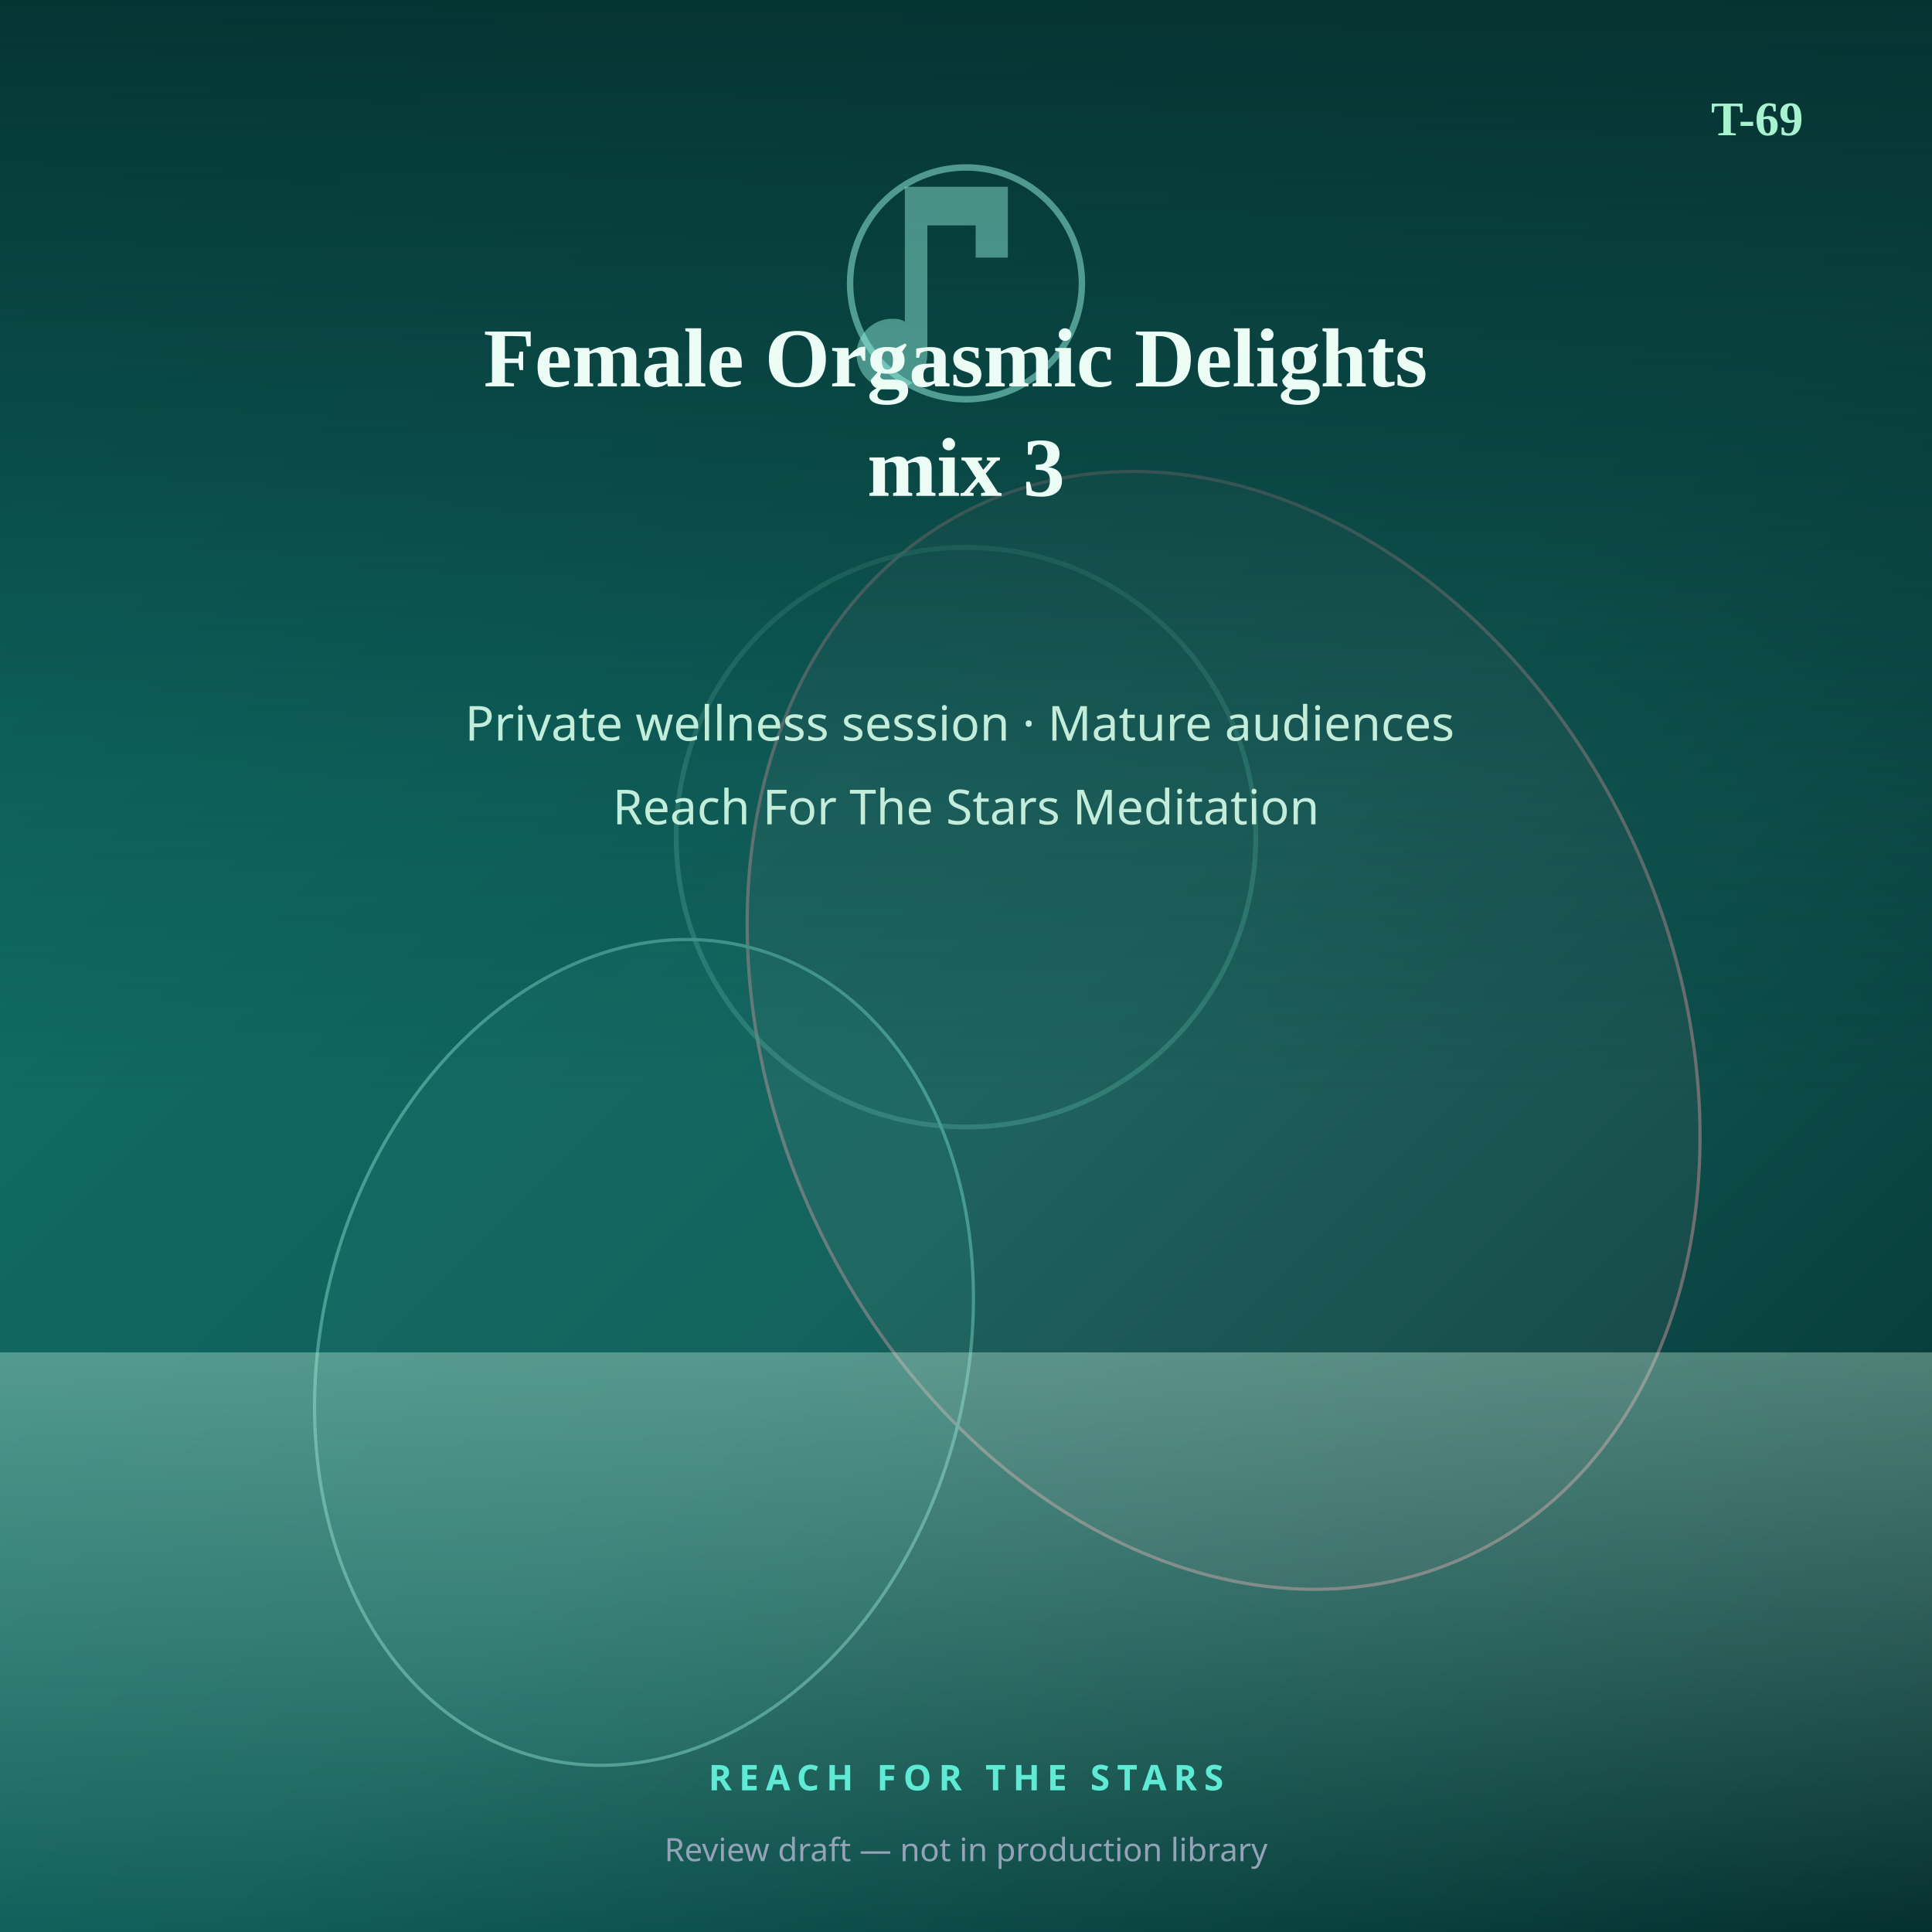
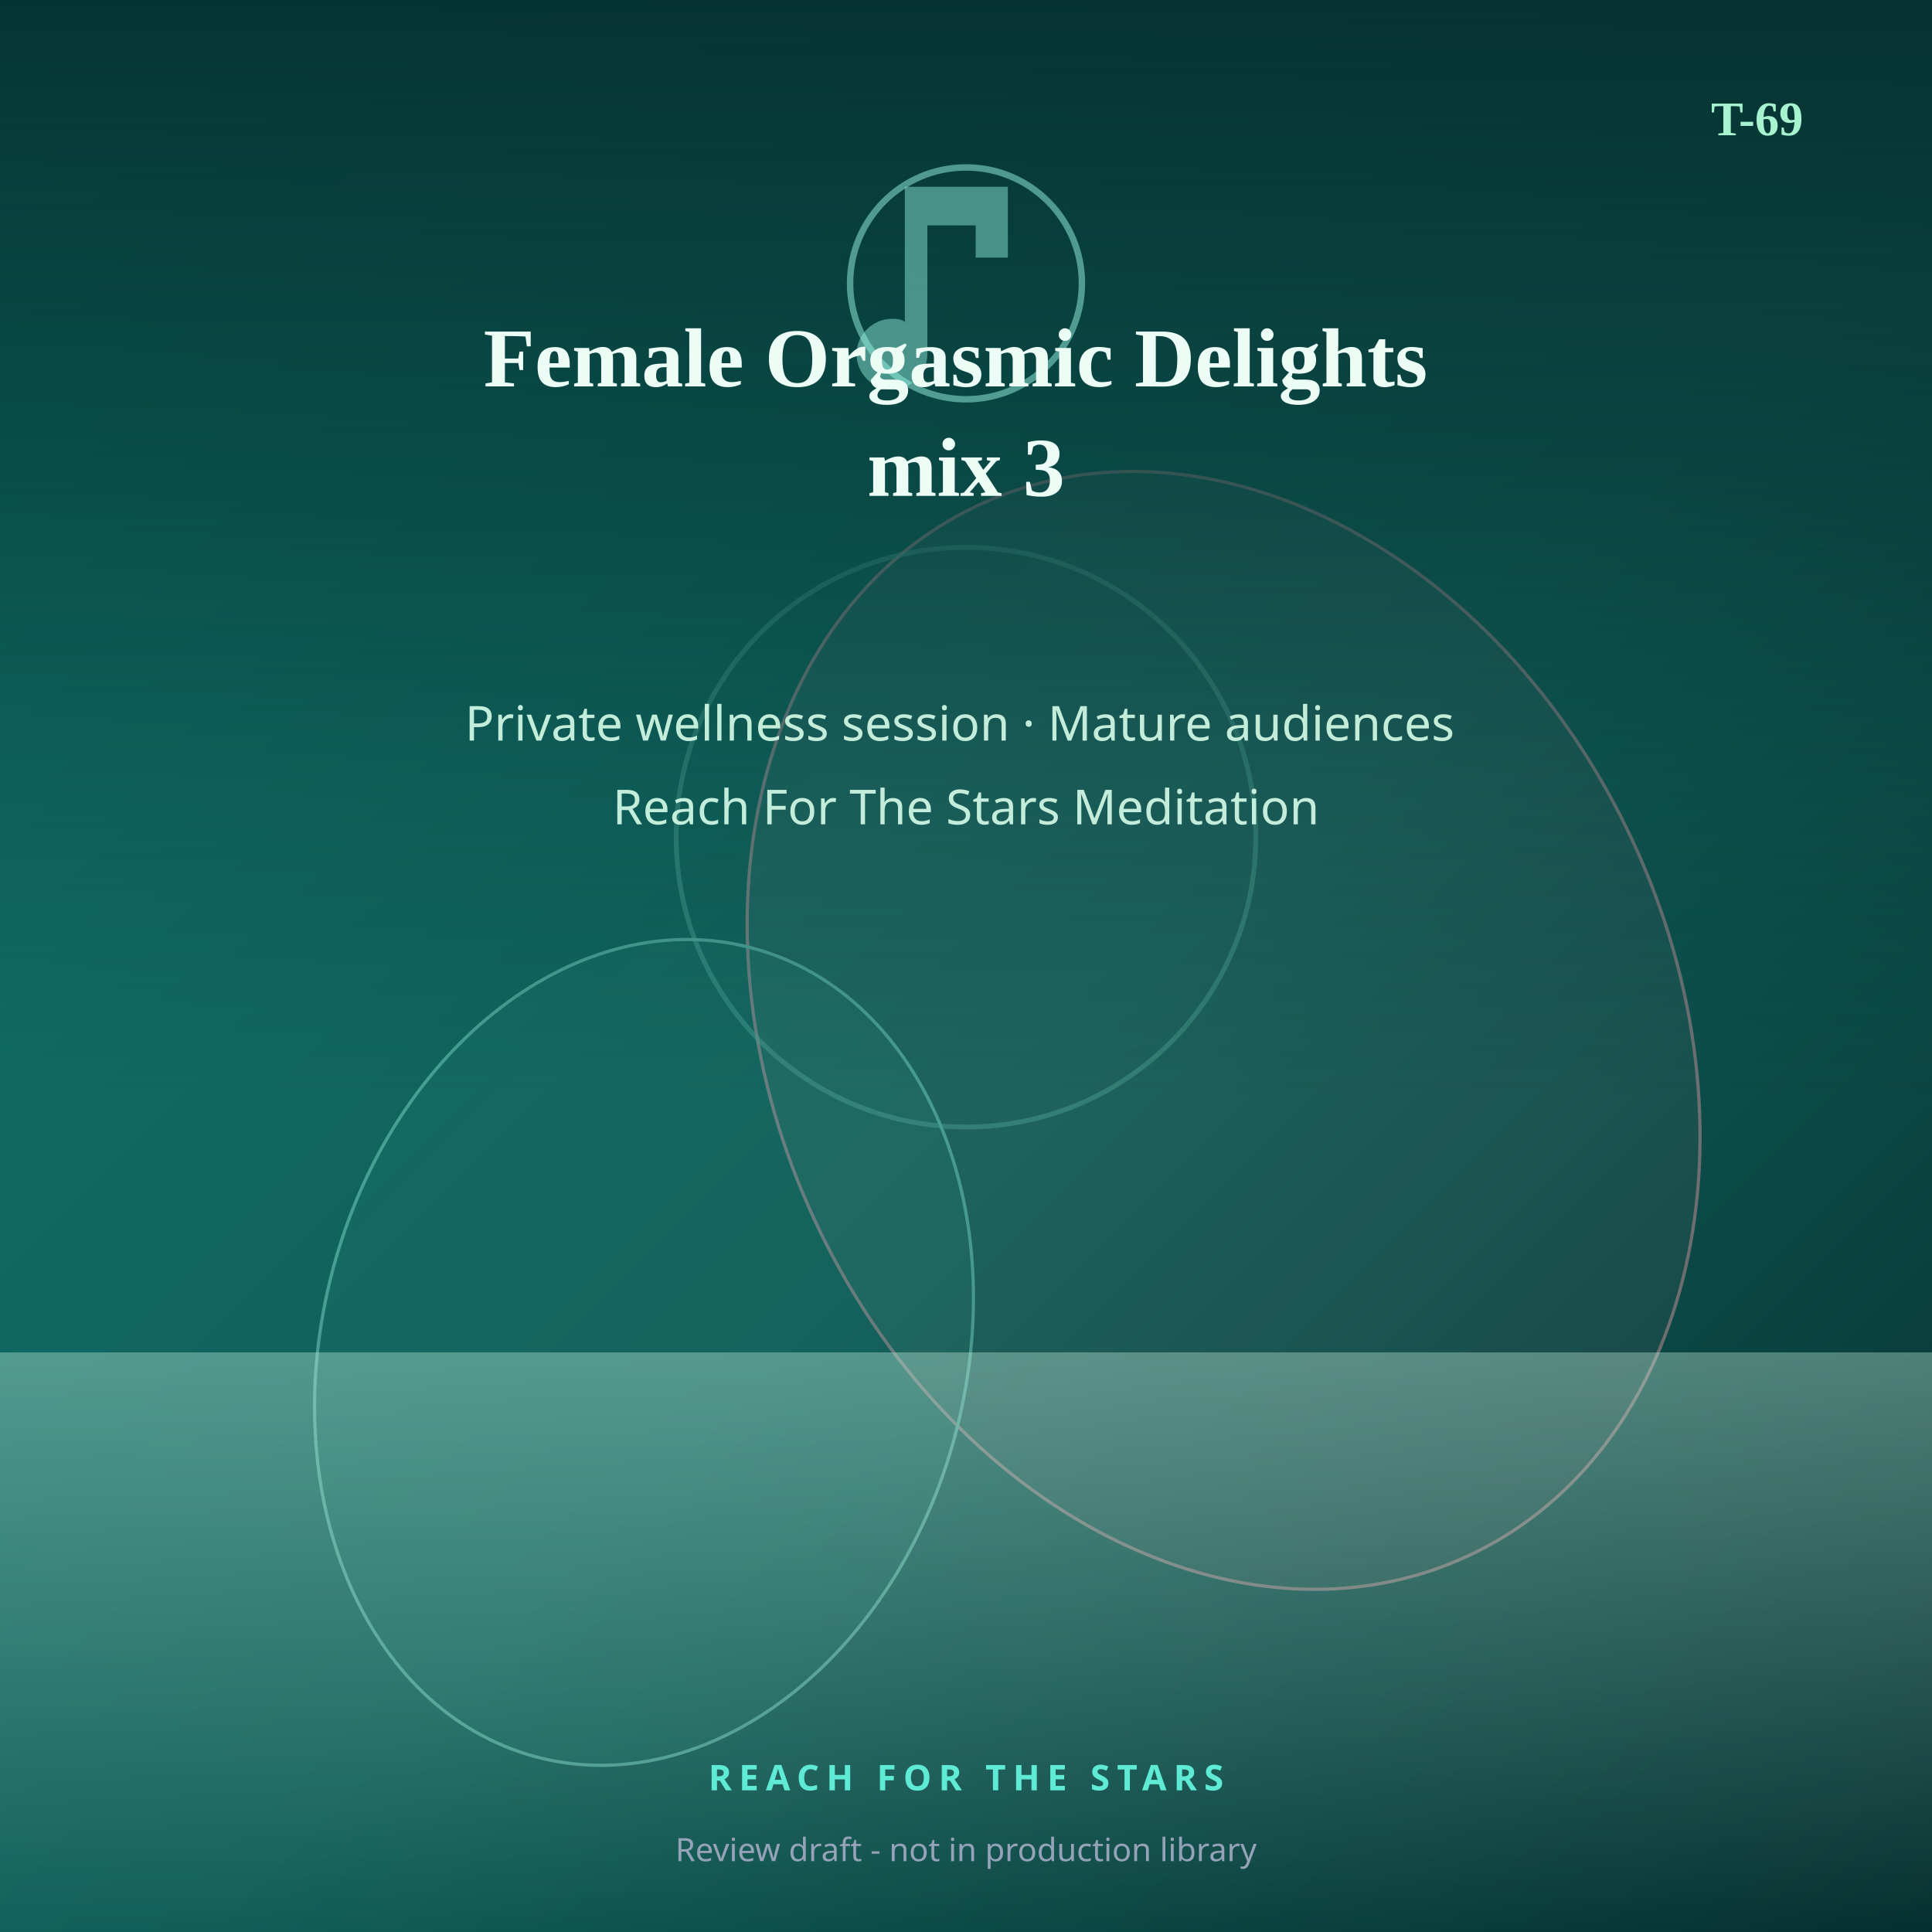
<svg xmlns="http://www.w3.org/2000/svg" width="600" height="600" viewBox="0 0 600 600">
  <defs>
    <linearGradient id="bg" x1="0%" y1="0%" x2="100%" y2="100%">
      <stop offset="0%" style="stop-color:#0f766e" />
      <stop offset="55%" style="stop-color:#115e59" />
      <stop offset="100%" style="stop-color:#042f2e" />
    </linearGradient>
    <linearGradient id="accent" x1="0%" y1="0%" x2="0%" y2="100%">
      <stop offset="0%" style="stop-color:#d1fae5;stop-opacity:0.35" />
      <stop offset="100%" style="stop-color:#d1fae5;stop-opacity:0" />
    </linearGradient>
    <linearGradient id="textFade" x1="0" y1="0" x2="0" y2="1">
      <stop offset="0%" style="stop-color:#042f2e;stop-opacity:0.92" />
      <stop offset="42%" style="stop-color:#042f2e;stop-opacity:0.55" />
      <stop offset="72%" style="stop-color:#042f2e;stop-opacity:0.2" />
      <stop offset="100%" style="stop-color:#042f2e;stop-opacity:0" />
    </linearGradient>
  </defs>
  <rect width="100%" height="100%" fill="url(#bg)" />
  <g opacity="0.4">
    <ellipse cx="380" cy="320" rx="140" ry="180" fill="#fda4af" fill-opacity="0.14" stroke="#fda4af" stroke-width="1" transform="rotate(-25 380 320)" />
    <ellipse cx="200" cy="420" rx="100" ry="130" fill="#5eead4" fill-opacity="0.1" stroke="#99f6e4" transform="rotate(15 200 420)" />
    <circle cx="300" cy="260" r="90" fill="none" stroke="#99f6e4" stroke-width="1.5" opacity="0.5" />
  </g>
  <rect x="0" y="0" width="600" height="340" fill="url(#textFade)" />
  <rect x="0" y="420" width="600" height="180" fill="url(#accent)" />
  <circle cx="300" cy="88" r="36" fill="none" stroke="#99f6e4" stroke-width="2" opacity="0.5" />
  <path d="M288 70v40c0 6-5 11-11 11s-11-5-11-11 5-11 11-11c1 0 3 0 4 1V58h32v22h-10V70h-16z" fill="#99f6e4" opacity="0.45" />
  <text x="560" y="42" text-anchor="end" fill="#a7f3d0" font-family="Georgia, 'Times New Roman', serif" font-size="15" font-weight="600">T-69</text>
  <text fill="#ecfdf5" font-family="Georgia, 'Times New Roman', serif" font-size="26" font-weight="700">
    <tspan x="300" y="120" text-anchor="middle">Female Orgasmic Delights</tspan>
    <tspan x="300" y="154" text-anchor="middle">mix 3</tspan>
  </text>
  <text fill="#d1fae5" font-family="system-ui, Segoe UI, sans-serif" font-size="15" opacity="0.92">
    <tspan x="300" y="230" text-anchor="middle">Private wellness session · Mature audiences</tspan>
    <tspan x="300" y="256" text-anchor="middle">Reach For The Stars Meditation</tspan>
  </text>
  <text x="300" y="556" text-anchor="middle" fill="#5eead4" font-family="system-ui, sans-serif" font-size="11" letter-spacing="0.2em" font-weight="600">REACH FOR THE STARS</text>
-   <text x="300" y="578" text-anchor="middle" fill="#94a3b8" font-family="system-ui, sans-serif" font-size="10">Review draft — not in production library</text>
+   <text x="300" y="578" text-anchor="middle" fill="#94a3b8" font-family="system-ui, sans-serif" font-size="10">Review draft - not in production library</text>
</svg>
